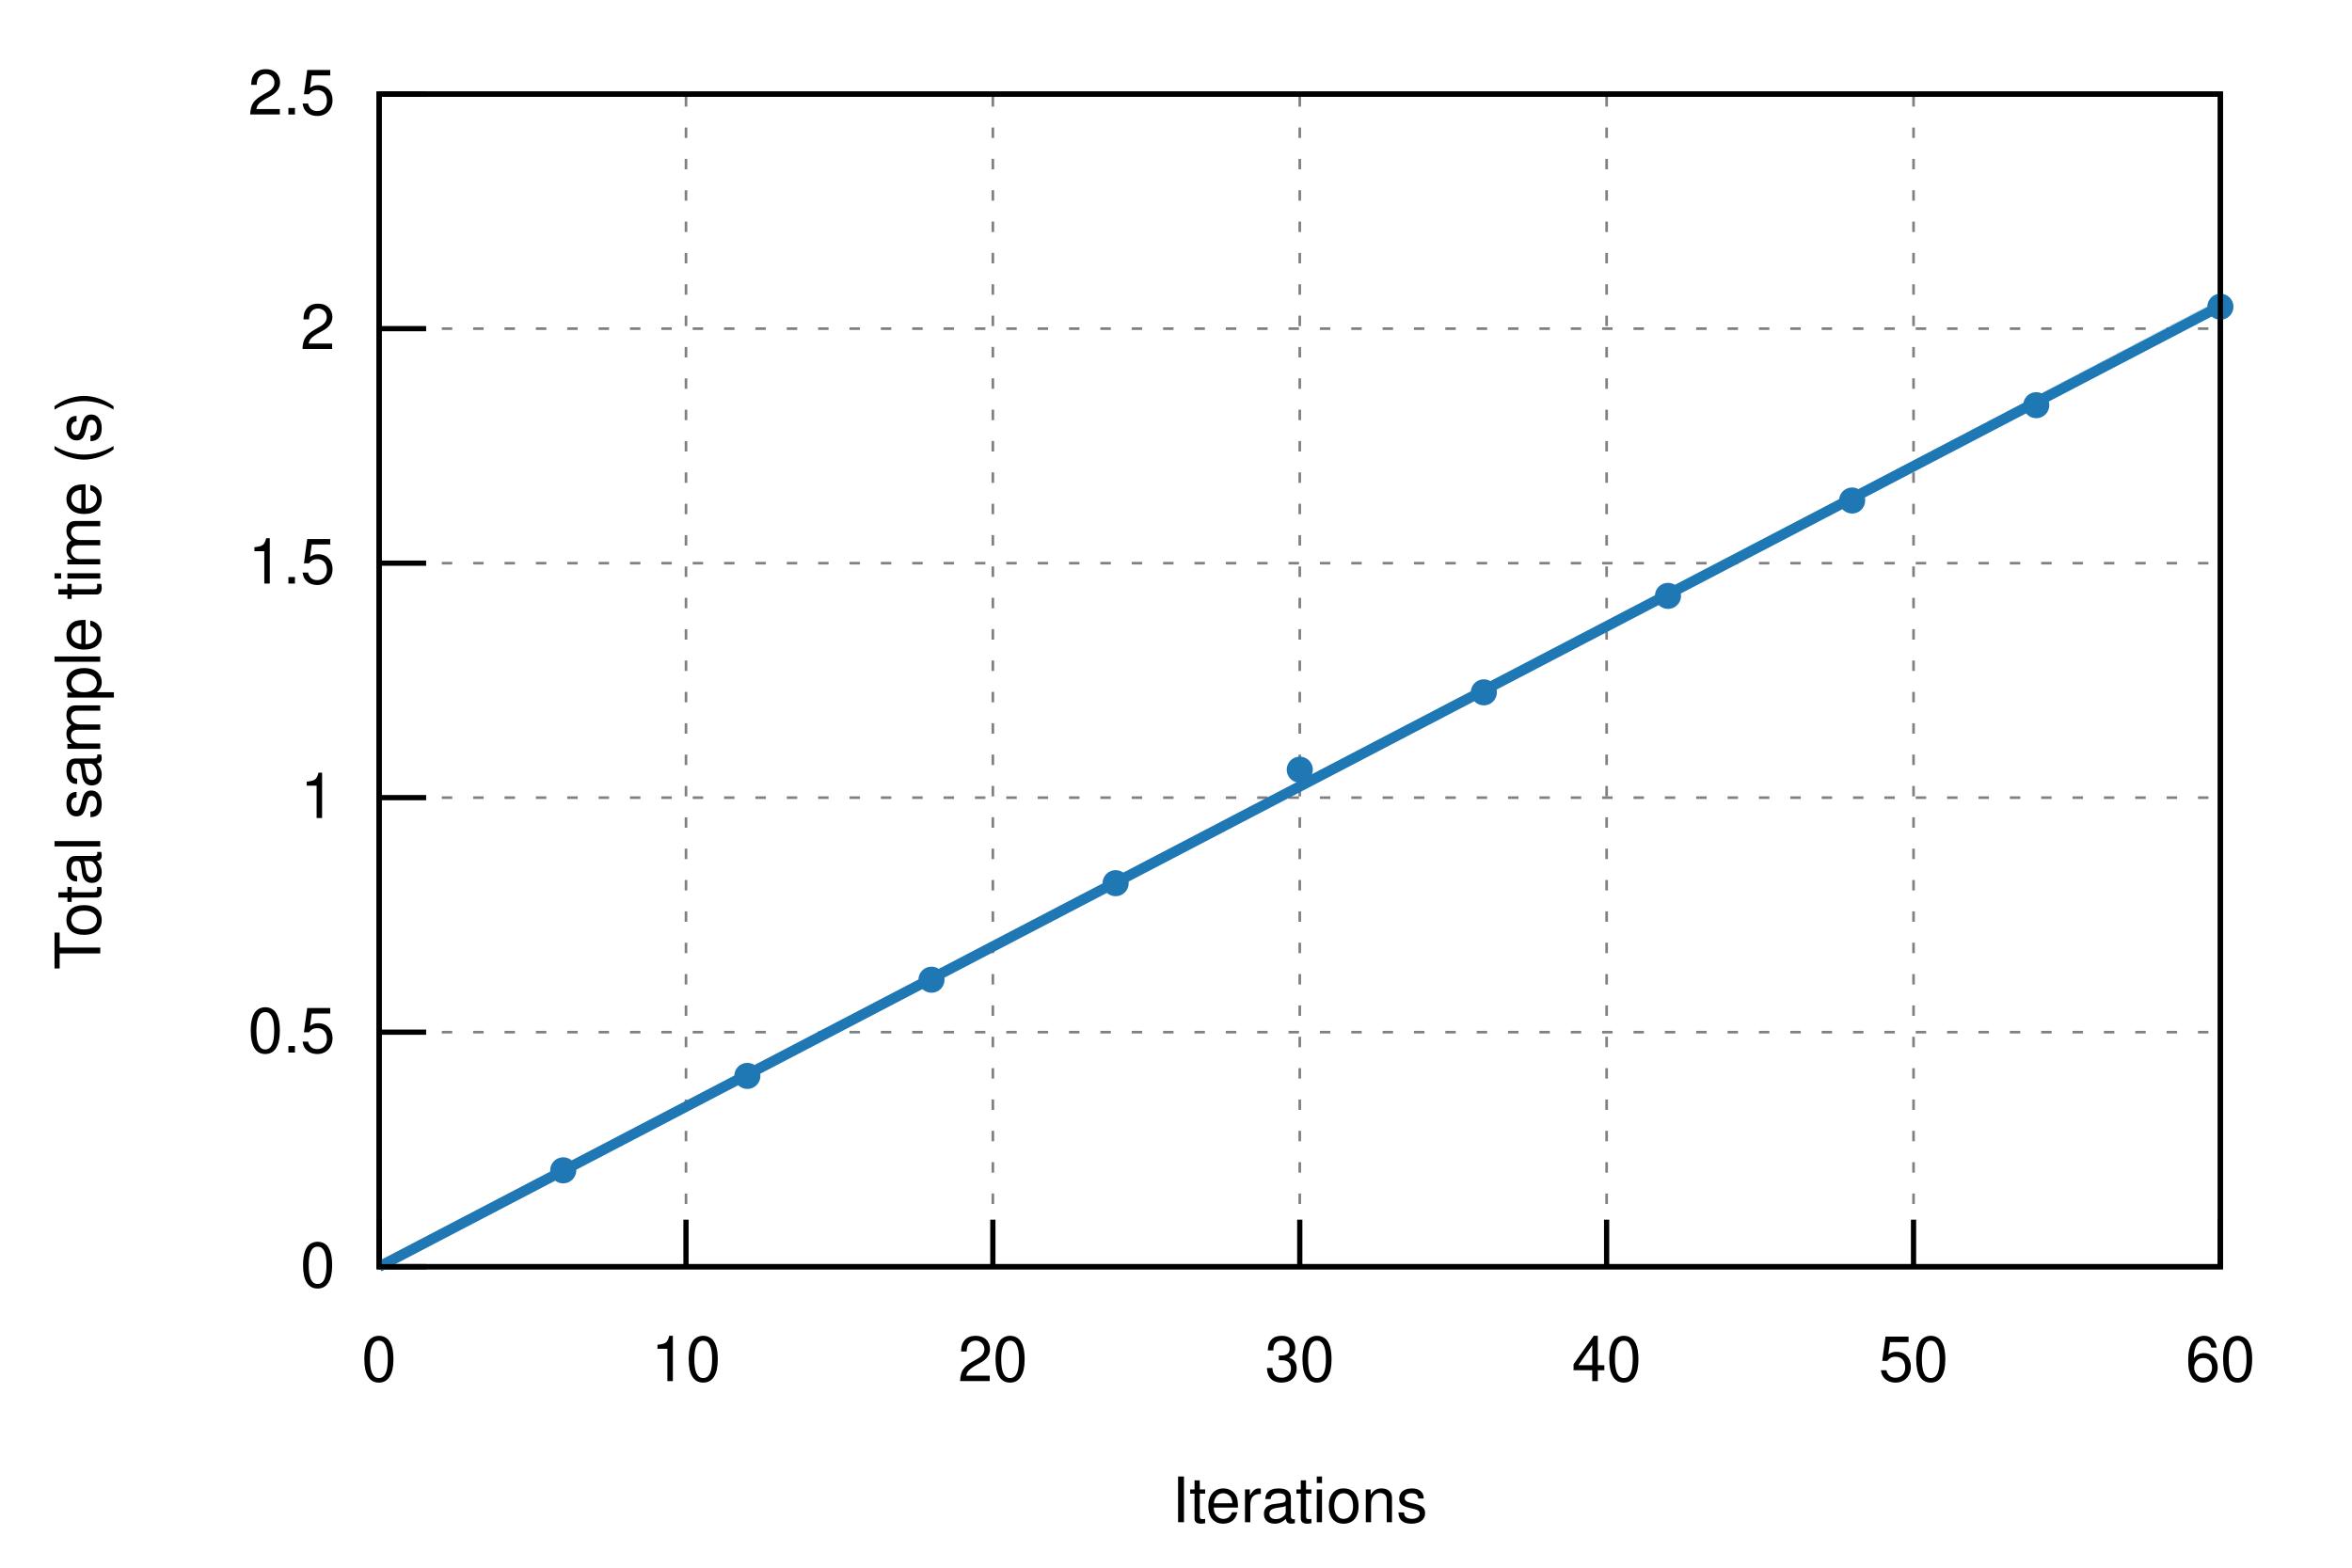
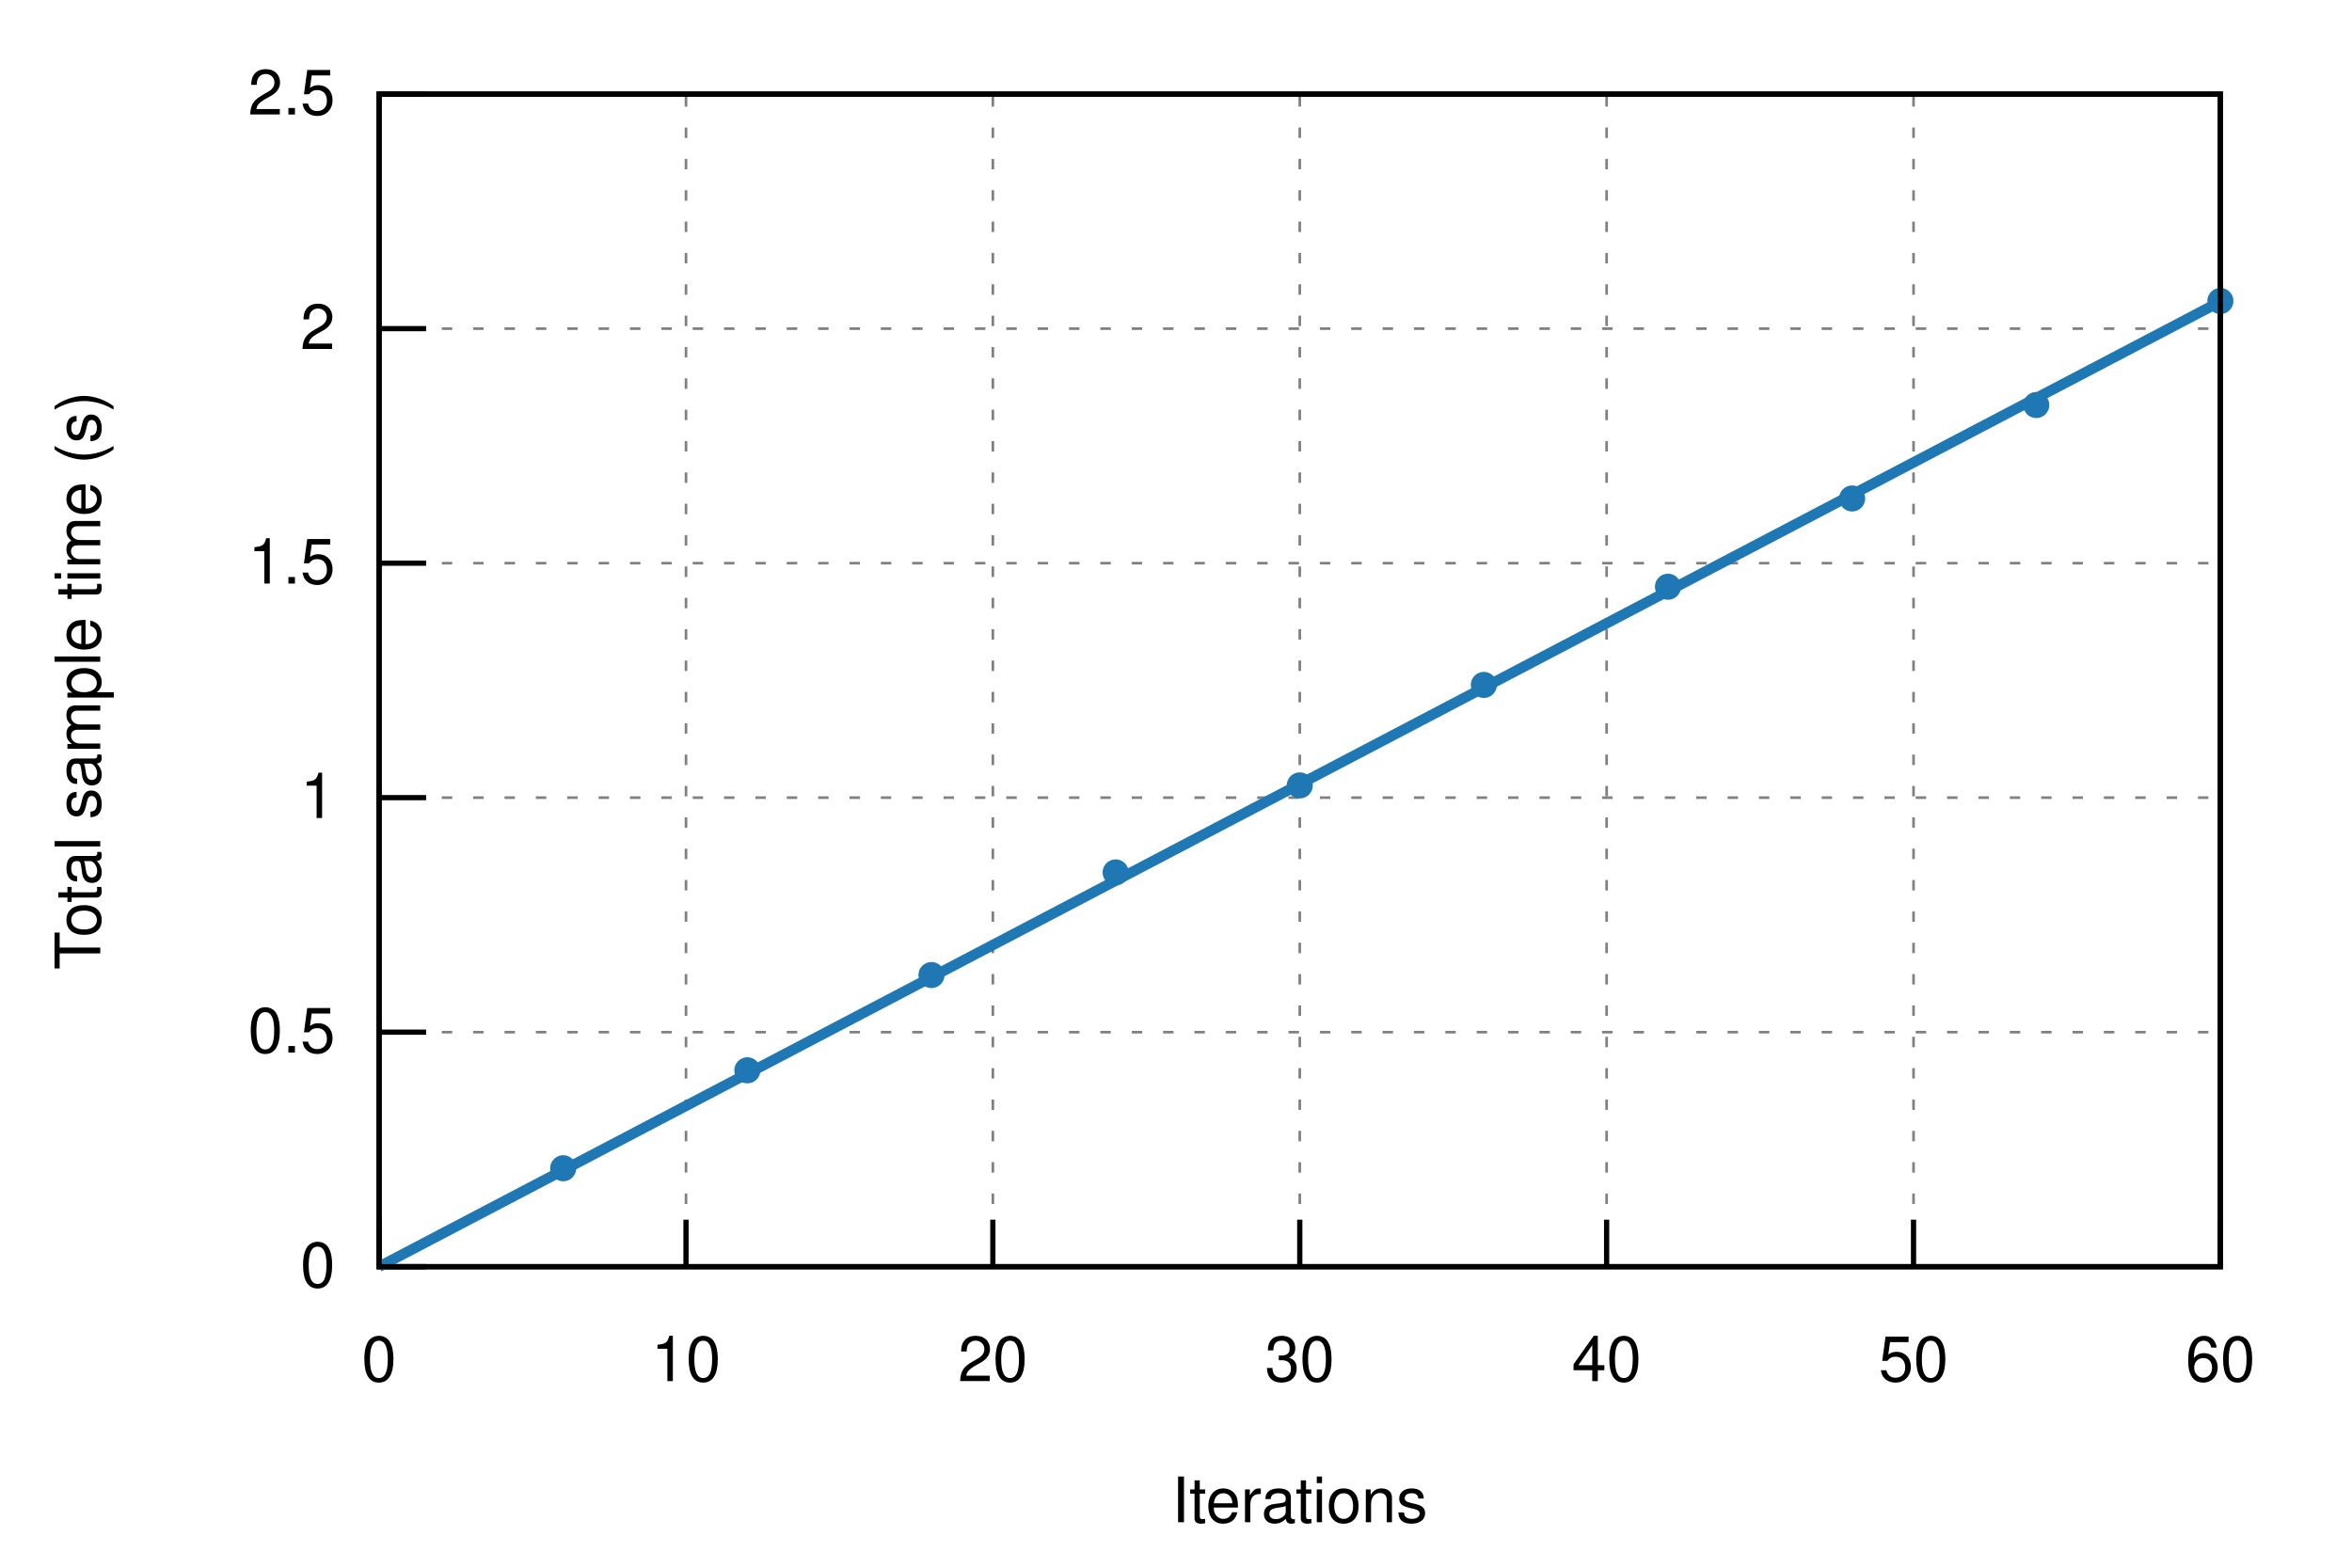
<svg xmlns="http://www.w3.org/2000/svg" xmlns:xlink="http://www.w3.org/1999/xlink" viewBox="0 0 450 300">
  <g id="gnuplot_canvas">
    <rect x="0" y="0" width="450" height="300" fill="none" />
    <defs>
      <circle id="gpDot" r="0.5" stroke-width="0.5" stroke="currentColor" />
      <path id="gpPt0" stroke-width="0.222" stroke="currentColor" d="M-1,0 h2 M0,-1 v2" />
      <path id="gpPt1" stroke-width="0.222" stroke="currentColor" d="M-1,-1 L1,1 M1,-1 L-1,1" />
      <path id="gpPt2" stroke-width="0.222" stroke="currentColor" d="M-1,0 L1,0 M0,-1 L0,1 M-1,-1 L1,1 M-1,1 L1,-1" />
      <rect id="gpPt3" stroke-width="0.222" stroke="currentColor" x="-1" y="-1" width="2" height="2" />
      <rect id="gpPt4" stroke-width="0.222" stroke="currentColor" fill="currentColor" x="-1" y="-1" width="2" height="2" />
      <circle id="gpPt5" stroke-width="0.222" stroke="currentColor" cx="0" cy="0" r="1" />
      <use xlink:href="#gpPt5" id="gpPt6" fill="currentColor" stroke="none" />
      <path id="gpPt7" stroke-width="0.222" stroke="currentColor" d="M0,-1.33 L-1.33,0.67 L1.33,0.67 z" />
      <use xlink:href="#gpPt7" id="gpPt8" fill="currentColor" stroke="none" />
      <use xlink:href="#gpPt7" id="gpPt9" stroke="currentColor" transform="rotate(180)" />
      <use xlink:href="#gpPt9" id="gpPt10" fill="currentColor" stroke="none" />
      <use xlink:href="#gpPt3" id="gpPt11" stroke="currentColor" transform="rotate(45)" />
      <use xlink:href="#gpPt11" id="gpPt12" fill="currentColor" stroke="none" />
      <path id="gpPt13" stroke-width="0.222" stroke="currentColor" d="M0,1.330 L1.265,0.411 L0.782,-1.067 L-0.782,-1.076 L-1.265,0.411 z" />
      <use xlink:href="#gpPt13" id="gpPt14" fill="currentColor" stroke="none" />
      <filter id="textbox" filterUnits="objectBoundingBox" x="0" y="0" height="1" width="1">
        <feFlood flood-color="white" flood-opacity="1" result="bgnd" />
        <feComposite in="SourceGraphic" in2="bgnd" operator="atop" />
      </filter>
      <filter id="greybox" filterUnits="objectBoundingBox" x="0" y="0" height="1" width="1">
        <feFlood flood-color="lightgrey" flood-opacity="1" result="grey" />
        <feComposite in="SourceGraphic" in2="grey" operator="atop" />
      </filter>
    </defs>
    <g fill="none" color="white" stroke="currentColor" stroke-width="1.00" stroke-linecap="butt" stroke-linejoin="miter">
</g>
    <g fill="none" color="black" stroke="currentColor" stroke-width="1.00" stroke-linecap="butt" stroke-linejoin="miter">
</g>
    <g fill="none" color="black" stroke="black" stroke-width="0.50" stroke-linecap="butt" stroke-linejoin="miter">
</g>
    <g fill="none" color="gray" stroke="currentColor" stroke-width="0.50" stroke-linecap="butt" stroke-linejoin="miter">
      <path stroke="gray" stroke-dasharray="2,4" class="gridline" d="M72.53,242.40 L424.82,242.40  " />
    </g>
    <g fill="none" color="gray" stroke="gray" stroke-width="1.00" stroke-linecap="butt" stroke-linejoin="miter">
</g>
    <g fill="none" color="black" stroke="currentColor" stroke-width="1.00" stroke-linecap="butt" stroke-linejoin="miter">
      <path stroke="black" d="M72.53,242.40 L81.53,242.40  " />
      <g transform="translate(64.14,246.30)" stroke="none" fill="black" font-family="Helvetica" font-size="12.00" text-anchor="end">
        <text>
          <tspan font-family="Helvetica"> 0</tspan>
        </text>
      </g>
    </g>
    <g fill="none" color="black" stroke="currentColor" stroke-width="1.00" stroke-linecap="butt" stroke-linejoin="miter">
</g>
    <g fill="none" color="black" stroke="black" stroke-width="0.50" stroke-linecap="butt" stroke-linejoin="miter">
</g>
    <g fill="none" color="gray" stroke="currentColor" stroke-width="0.50" stroke-linecap="butt" stroke-linejoin="miter">
      <path stroke="gray" stroke-dasharray="2,4" class="gridline" d="M72.53,197.52 L424.82,197.52  " />
    </g>
    <g fill="none" color="gray" stroke="gray" stroke-width="1.00" stroke-linecap="butt" stroke-linejoin="miter">
</g>
    <g fill="none" color="black" stroke="currentColor" stroke-width="1.00" stroke-linecap="butt" stroke-linejoin="miter">
      <path stroke="black" d="M72.53,197.52 L81.53,197.52  " />
      <g transform="translate(64.14,201.42)" stroke="none" fill="black" font-family="Helvetica" font-size="12.00" text-anchor="end">
        <text>
          <tspan font-family="Helvetica"> 0.5</tspan>
        </text>
      </g>
    </g>
    <g fill="none" color="black" stroke="currentColor" stroke-width="1.00" stroke-linecap="butt" stroke-linejoin="miter">
</g>
    <g fill="none" color="black" stroke="black" stroke-width="0.50" stroke-linecap="butt" stroke-linejoin="miter">
</g>
    <g fill="none" color="gray" stroke="currentColor" stroke-width="0.50" stroke-linecap="butt" stroke-linejoin="miter">
      <path stroke="gray" stroke-dasharray="2,4" class="gridline" d="M72.53,152.64 L424.82,152.64  " />
    </g>
    <g fill="none" color="gray" stroke="gray" stroke-width="1.00" stroke-linecap="butt" stroke-linejoin="miter">
</g>
    <g fill="none" color="black" stroke="currentColor" stroke-width="1.00" stroke-linecap="butt" stroke-linejoin="miter">
      <path stroke="black" d="M72.53,152.64 L81.53,152.64  " />
      <g transform="translate(64.14,156.54)" stroke="none" fill="black" font-family="Helvetica" font-size="12.00" text-anchor="end">
        <text>
          <tspan font-family="Helvetica"> 1</tspan>
        </text>
      </g>
    </g>
    <g fill="none" color="black" stroke="currentColor" stroke-width="1.00" stroke-linecap="butt" stroke-linejoin="miter">
</g>
    <g fill="none" color="black" stroke="black" stroke-width="0.50" stroke-linecap="butt" stroke-linejoin="miter">
</g>
    <g fill="none" color="gray" stroke="currentColor" stroke-width="0.50" stroke-linecap="butt" stroke-linejoin="miter">
      <path stroke="gray" stroke-dasharray="2,4" class="gridline" d="M72.53,107.77 L424.82,107.77  " />
    </g>
    <g fill="none" color="gray" stroke="gray" stroke-width="1.00" stroke-linecap="butt" stroke-linejoin="miter">
</g>
    <g fill="none" color="black" stroke="currentColor" stroke-width="1.00" stroke-linecap="butt" stroke-linejoin="miter">
      <path stroke="black" d="M72.53,107.77 L81.53,107.77  " />
      <g transform="translate(64.14,111.67)" stroke="none" fill="black" font-family="Helvetica" font-size="12.00" text-anchor="end">
        <text>
          <tspan font-family="Helvetica"> 1.5</tspan>
        </text>
      </g>
    </g>
    <g fill="none" color="black" stroke="currentColor" stroke-width="1.00" stroke-linecap="butt" stroke-linejoin="miter">
</g>
    <g fill="none" color="black" stroke="black" stroke-width="0.50" stroke-linecap="butt" stroke-linejoin="miter">
</g>
    <g fill="none" color="gray" stroke="currentColor" stroke-width="0.50" stroke-linecap="butt" stroke-linejoin="miter">
      <path stroke="gray" stroke-dasharray="2,4" class="gridline" d="M72.53,62.89 L424.82,62.89  " />
    </g>
    <g fill="none" color="gray" stroke="gray" stroke-width="1.00" stroke-linecap="butt" stroke-linejoin="miter">
</g>
    <g fill="none" color="black" stroke="currentColor" stroke-width="1.00" stroke-linecap="butt" stroke-linejoin="miter">
      <path stroke="black" d="M72.53,62.89 L81.53,62.89  " />
      <g transform="translate(64.14,66.79)" stroke="none" fill="black" font-family="Helvetica" font-size="12.00" text-anchor="end">
        <text>
          <tspan font-family="Helvetica"> 2</tspan>
        </text>
      </g>
    </g>
    <g fill="none" color="black" stroke="currentColor" stroke-width="1.00" stroke-linecap="butt" stroke-linejoin="miter">
</g>
    <g fill="none" color="black" stroke="black" stroke-width="0.50" stroke-linecap="butt" stroke-linejoin="miter">
</g>
    <g fill="none" color="gray" stroke="currentColor" stroke-width="0.50" stroke-linecap="butt" stroke-linejoin="miter">
      <path stroke="gray" stroke-dasharray="2,4" class="gridline" d="M72.53,18.01 L424.82,18.01  " />
    </g>
    <g fill="none" color="gray" stroke="gray" stroke-width="1.00" stroke-linecap="butt" stroke-linejoin="miter">
</g>
    <g fill="none" color="black" stroke="currentColor" stroke-width="1.00" stroke-linecap="butt" stroke-linejoin="miter">
      <path stroke="black" d="M72.53,18.01 L81.53,18.01  " />
      <g transform="translate(64.14,21.91)" stroke="none" fill="black" font-family="Helvetica" font-size="12.00" text-anchor="end">
        <text>
          <tspan font-family="Helvetica"> 2.5</tspan>
        </text>
      </g>
    </g>
    <g fill="none" color="black" stroke="currentColor" stroke-width="1.00" stroke-linecap="butt" stroke-linejoin="miter">
</g>
    <g fill="none" color="black" stroke="black" stroke-width="0.50" stroke-linecap="butt" stroke-linejoin="miter">
</g>
    <g fill="none" color="gray" stroke="currentColor" stroke-width="0.50" stroke-linecap="butt" stroke-linejoin="miter">
      <path stroke="gray" stroke-dasharray="2,4" class="gridline" d="M72.53,242.40 L72.53,18.01  " />
    </g>
    <g fill="none" color="gray" stroke="gray" stroke-width="1.00" stroke-linecap="butt" stroke-linejoin="miter">
</g>
    <g fill="none" color="black" stroke="currentColor" stroke-width="1.00" stroke-linecap="butt" stroke-linejoin="miter">
      <path stroke="black" d="M72.53,242.40 L72.53,233.40  " />
      <g transform="translate(72.53,264.30)" stroke="none" fill="black" font-family="Helvetica" font-size="12.00" text-anchor="middle">
        <text>
          <tspan font-family="Helvetica"> 0</tspan>
        </text>
      </g>
    </g>
    <g fill="none" color="black" stroke="currentColor" stroke-width="1.00" stroke-linecap="butt" stroke-linejoin="miter">
</g>
    <g fill="none" color="black" stroke="black" stroke-width="0.50" stroke-linecap="butt" stroke-linejoin="miter">
</g>
    <g fill="none" color="gray" stroke="currentColor" stroke-width="0.50" stroke-linecap="butt" stroke-linejoin="miter">
      <path stroke="gray" stroke-dasharray="2,4" class="gridline" d="M131.25,242.40 L131.25,18.01  " />
    </g>
    <g fill="none" color="gray" stroke="gray" stroke-width="1.00" stroke-linecap="butt" stroke-linejoin="miter">
</g>
    <g fill="none" color="black" stroke="currentColor" stroke-width="1.00" stroke-linecap="butt" stroke-linejoin="miter">
      <path stroke="black" d="M131.25,242.40 L131.25,233.40  " />
      <g transform="translate(131.25,264.30)" stroke="none" fill="black" font-family="Helvetica" font-size="12.00" text-anchor="middle">
        <text>
          <tspan font-family="Helvetica"> 10</tspan>
        </text>
      </g>
    </g>
    <g fill="none" color="black" stroke="currentColor" stroke-width="1.00" stroke-linecap="butt" stroke-linejoin="miter">
</g>
    <g fill="none" color="black" stroke="black" stroke-width="0.50" stroke-linecap="butt" stroke-linejoin="miter">
</g>
    <g fill="none" color="gray" stroke="currentColor" stroke-width="0.50" stroke-linecap="butt" stroke-linejoin="miter">
      <path stroke="gray" stroke-dasharray="2,4" class="gridline" d="M189.96,242.40 L189.96,18.01  " />
    </g>
    <g fill="none" color="gray" stroke="gray" stroke-width="1.00" stroke-linecap="butt" stroke-linejoin="miter">
</g>
    <g fill="none" color="black" stroke="currentColor" stroke-width="1.00" stroke-linecap="butt" stroke-linejoin="miter">
      <path stroke="black" d="M189.96,242.40 L189.96,233.40  " />
      <g transform="translate(189.96,264.30)" stroke="none" fill="black" font-family="Helvetica" font-size="12.00" text-anchor="middle">
        <text>
          <tspan font-family="Helvetica"> 20</tspan>
        </text>
      </g>
    </g>
    <g fill="none" color="black" stroke="currentColor" stroke-width="1.00" stroke-linecap="butt" stroke-linejoin="miter">
</g>
    <g fill="none" color="black" stroke="black" stroke-width="0.50" stroke-linecap="butt" stroke-linejoin="miter">
</g>
    <g fill="none" color="gray" stroke="currentColor" stroke-width="0.50" stroke-linecap="butt" stroke-linejoin="miter">
      <path stroke="gray" stroke-dasharray="2,4" class="gridline" d="M248.68,242.40 L248.68,18.01  " />
    </g>
    <g fill="none" color="gray" stroke="gray" stroke-width="1.00" stroke-linecap="butt" stroke-linejoin="miter">
</g>
    <g fill="none" color="black" stroke="currentColor" stroke-width="1.00" stroke-linecap="butt" stroke-linejoin="miter">
      <path stroke="black" d="M248.68,242.40 L248.68,233.40  " />
      <g transform="translate(248.68,264.30)" stroke="none" fill="black" font-family="Helvetica" font-size="12.00" text-anchor="middle">
        <text>
          <tspan font-family="Helvetica"> 30</tspan>
        </text>
      </g>
    </g>
    <g fill="none" color="black" stroke="currentColor" stroke-width="1.00" stroke-linecap="butt" stroke-linejoin="miter">
</g>
    <g fill="none" color="black" stroke="black" stroke-width="0.50" stroke-linecap="butt" stroke-linejoin="miter">
</g>
    <g fill="none" color="gray" stroke="currentColor" stroke-width="0.50" stroke-linecap="butt" stroke-linejoin="miter">
      <path stroke="gray" stroke-dasharray="2,4" class="gridline" d="M307.39,242.40 L307.39,18.01  " />
    </g>
    <g fill="none" color="gray" stroke="gray" stroke-width="1.00" stroke-linecap="butt" stroke-linejoin="miter">
</g>
    <g fill="none" color="black" stroke="currentColor" stroke-width="1.00" stroke-linecap="butt" stroke-linejoin="miter">
      <path stroke="black" d="M307.39,242.40 L307.39,233.40  " />
      <g transform="translate(307.39,264.30)" stroke="none" fill="black" font-family="Helvetica" font-size="12.00" text-anchor="middle">
        <text>
          <tspan font-family="Helvetica"> 40</tspan>
        </text>
      </g>
    </g>
    <g fill="none" color="black" stroke="currentColor" stroke-width="1.00" stroke-linecap="butt" stroke-linejoin="miter">
</g>
    <g fill="none" color="black" stroke="black" stroke-width="0.50" stroke-linecap="butt" stroke-linejoin="miter">
</g>
    <g fill="none" color="gray" stroke="currentColor" stroke-width="0.50" stroke-linecap="butt" stroke-linejoin="miter">
      <path stroke="gray" stroke-dasharray="2,4" class="gridline" d="M366.11,242.40 L366.11,18.01  " />
    </g>
    <g fill="none" color="gray" stroke="gray" stroke-width="1.00" stroke-linecap="butt" stroke-linejoin="miter">
</g>
    <g fill="none" color="black" stroke="currentColor" stroke-width="1.00" stroke-linecap="butt" stroke-linejoin="miter">
      <path stroke="black" d="M366.11,242.40 L366.11,233.40  " />
      <g transform="translate(366.11,264.30)" stroke="none" fill="black" font-family="Helvetica" font-size="12.00" text-anchor="middle">
        <text>
          <tspan font-family="Helvetica"> 50</tspan>
        </text>
      </g>
    </g>
    <g fill="none" color="black" stroke="currentColor" stroke-width="1.00" stroke-linecap="butt" stroke-linejoin="miter">
</g>
    <g fill="none" color="black" stroke="black" stroke-width="0.50" stroke-linecap="butt" stroke-linejoin="miter">
</g>
    <g fill="none" color="gray" stroke="currentColor" stroke-width="0.50" stroke-linecap="butt" stroke-linejoin="miter">
      <path stroke="gray" stroke-dasharray="2,4" class="gridline" d="M424.82,242.40 L424.82,18.01  " />
    </g>
    <g fill="none" color="gray" stroke="gray" stroke-width="1.00" stroke-linecap="butt" stroke-linejoin="miter">
</g>
    <g fill="none" color="black" stroke="currentColor" stroke-width="1.00" stroke-linecap="butt" stroke-linejoin="miter">
      <path stroke="black" d="M424.82,242.40 L424.82,233.40  " />
      <g transform="translate(424.82,264.30)" stroke="none" fill="black" font-family="Helvetica" font-size="12.00" text-anchor="middle">
        <text>
          <tspan font-family="Helvetica"> 60</tspan>
        </text>
      </g>
    </g>
    <g fill="none" color="black" stroke="currentColor" stroke-width="1.00" stroke-linecap="butt" stroke-linejoin="miter">
</g>
    <g fill="none" color="black" stroke="currentColor" stroke-width="1.00" stroke-linecap="butt" stroke-linejoin="miter">
      <path stroke="black" d="M72.53,18.01 L72.53,242.40 L424.82,242.40 L424.82,18.01 L72.53,18.01 Z  " />
    </g>
    <g fill="none" color="black" stroke="currentColor" stroke-width="1.00" stroke-linecap="butt" stroke-linejoin="miter">
      <g transform="translate(19.18,130.21) rotate(270)" stroke="none" fill="black" font-family="Helvetica" font-size="12.00" text-anchor="middle">
        <text>
          <tspan font-family="Helvetica">Total sample time (s)</tspan>
        </text>
      </g>
    </g>
    <g fill="none" color="black" stroke="currentColor" stroke-width="1.00" stroke-linecap="butt" stroke-linejoin="miter">
      <g transform="translate(248.67,291.30)" stroke="none" fill="black" font-family="Helvetica" font-size="12.00" text-anchor="middle">
        <text>
          <tspan font-family="Helvetica">Iterations</tspan>
        </text>
      </g>
    </g>
    <g fill="none" color="black" stroke="currentColor" stroke-width="1.00" stroke-linecap="butt" stroke-linejoin="miter">
</g>
    <g id="gnuplot_plot_1">
      <g fill="none" color="black" stroke="currentColor" stroke-width="1.00" stroke-linecap="butt" stroke-linejoin="miter">
-         <use xlink:href="#gpPt6" transform="translate(107.76,223.96) scale(2.25)" color="rgb( 31, 120, 180)" />
-         <use xlink:href="#gpPt6" transform="translate(142.99,205.89) scale(2.25)" color="rgb( 31, 120, 180)" />
-         <use xlink:href="#gpPt6" transform="translate(178.22,187.48) scale(2.25)" color="rgb( 31, 120, 180)" />
-         <use xlink:href="#gpPt6" transform="translate(213.45,169.01) scale(2.25)" color="rgb( 31, 120, 180)" />
-         <use xlink:href="#gpPt6" transform="translate(248.68,147.29) scale(2.25)" color="rgb( 31, 120, 180)" />
-         <use xlink:href="#gpPt6" transform="translate(283.90,132.49) scale(2.25)" color="rgb( 31, 120, 180)" />
-         <use xlink:href="#gpPt6" transform="translate(319.13,114.03) scale(2.25)" color="rgb( 31, 120, 180)" />
-         <use xlink:href="#gpPt6" transform="translate(354.36,95.78) scale(2.25)" color="rgb( 31, 120, 180)" />
-         <use xlink:href="#gpPt6" transform="translate(389.59,77.54) scale(2.25)" color="rgb( 31, 120, 180)" />
-         <use xlink:href="#gpPt6" transform="translate(424.82,58.70) scale(2.25)" color="rgb( 31, 120, 180)" />
+         <use xlink:href="#gpPt6" transform="translate(107.76,223.56) scale(2.25)" color="rgb( 31, 120, 180)" />
+         <use xlink:href="#gpPt6" transform="translate(142.99,204.82) scale(2.25)" color="rgb( 31, 120, 180)" />
+         <use xlink:href="#gpPt6" transform="translate(178.22,186.59) scale(2.25)" color="rgb( 31, 120, 180)" />
+         <use xlink:href="#gpPt6" transform="translate(213.45,166.95) scale(2.25)" color="rgb( 31, 120, 180)" />
+         <use xlink:href="#gpPt6" transform="translate(248.68,150.30) scale(2.25)" color="rgb( 31, 120, 180)" />
+         <use xlink:href="#gpPt6" transform="translate(283.90,131.07) scale(2.25)" color="rgb( 31, 120, 180)" />
+         <use xlink:href="#gpPt6" transform="translate(319.13,112.28) scale(2.25)" color="rgb( 31, 120, 180)" />
+         <use xlink:href="#gpPt6" transform="translate(354.36,95.39) scale(2.25)" color="rgb( 31, 120, 180)" />
+         <use xlink:href="#gpPt6" transform="translate(389.59,77.51) scale(2.25)" color="rgb( 31, 120, 180)" />
+         <use xlink:href="#gpPt6" transform="translate(424.82,57.60) scale(2.25)" color="rgb( 31, 120, 180)" />
      </g>
    </g>
    <g id="gnuplot_plot_2">
      <g fill="none" color="white" stroke="rgb( 31, 120, 180)" stroke-width="2.00" stroke-linecap="butt" stroke-linejoin="miter">
</g>
      <g fill="none" color="black" stroke="currentColor" stroke-width="2.00" stroke-linecap="butt" stroke-linejoin="miter">
-         <path stroke="rgb( 31, 120, 180)" d="M72.53,242.40 L424.82,58.58  " />
+         <path stroke="rgb( 31, 120, 180)" d="M72.53,242.40 L424.82,57.71  " />
      </g>
    </g>
    <g id="gnuplot_plot_3">
      <g fill="none" color="white" stroke="rgb( 31, 120, 180)" stroke-width="1.00" stroke-linecap="butt" stroke-linejoin="miter">
</g>
      <g fill="none" color="black" stroke="currentColor" stroke-width="1.00" stroke-linecap="butt" stroke-linejoin="miter">
        <g stroke="none" shape-rendering="crispEdges">
          <polygon fill="rgb( 31, 120, 180)" fill-opacity="0.25" points="72.53,242.40 72.53,242.40 72.53,242.40 " />
-           <polygon fill="rgb( 31, 120, 180)" fill-opacity="0.25" points="72.53,242.40 424.82,59.18 424.82,57.21 " />
+           <polygon fill="rgb( 31, 120, 180)" fill-opacity="0.25" points="72.53,242.40 424.82,58.45 424.82,56.60 " />
        </g>
      </g>
    </g>
    <g fill="none" color="white" stroke="rgb( 31, 120, 180)" stroke-width="2.00" stroke-linecap="butt" stroke-linejoin="miter">
</g>
    <g fill="none" color="black" stroke="currentColor" stroke-width="2.00" stroke-linecap="butt" stroke-linejoin="miter">
</g>
    <g fill="none" color="black" stroke="black" stroke-width="1.00" stroke-linecap="butt" stroke-linejoin="miter">
</g>
    <g fill="none" color="black" stroke="currentColor" stroke-width="1.00" stroke-linecap="butt" stroke-linejoin="miter">
      <path stroke="black" d="M72.53,18.01 L72.53,242.40 L424.82,242.40 L424.82,18.01 L72.53,18.01 Z  " />
    </g>
    <g fill="none" color="black" stroke="currentColor" stroke-width="1.00" stroke-linecap="butt" stroke-linejoin="miter">
</g>
  </g>
</svg>
